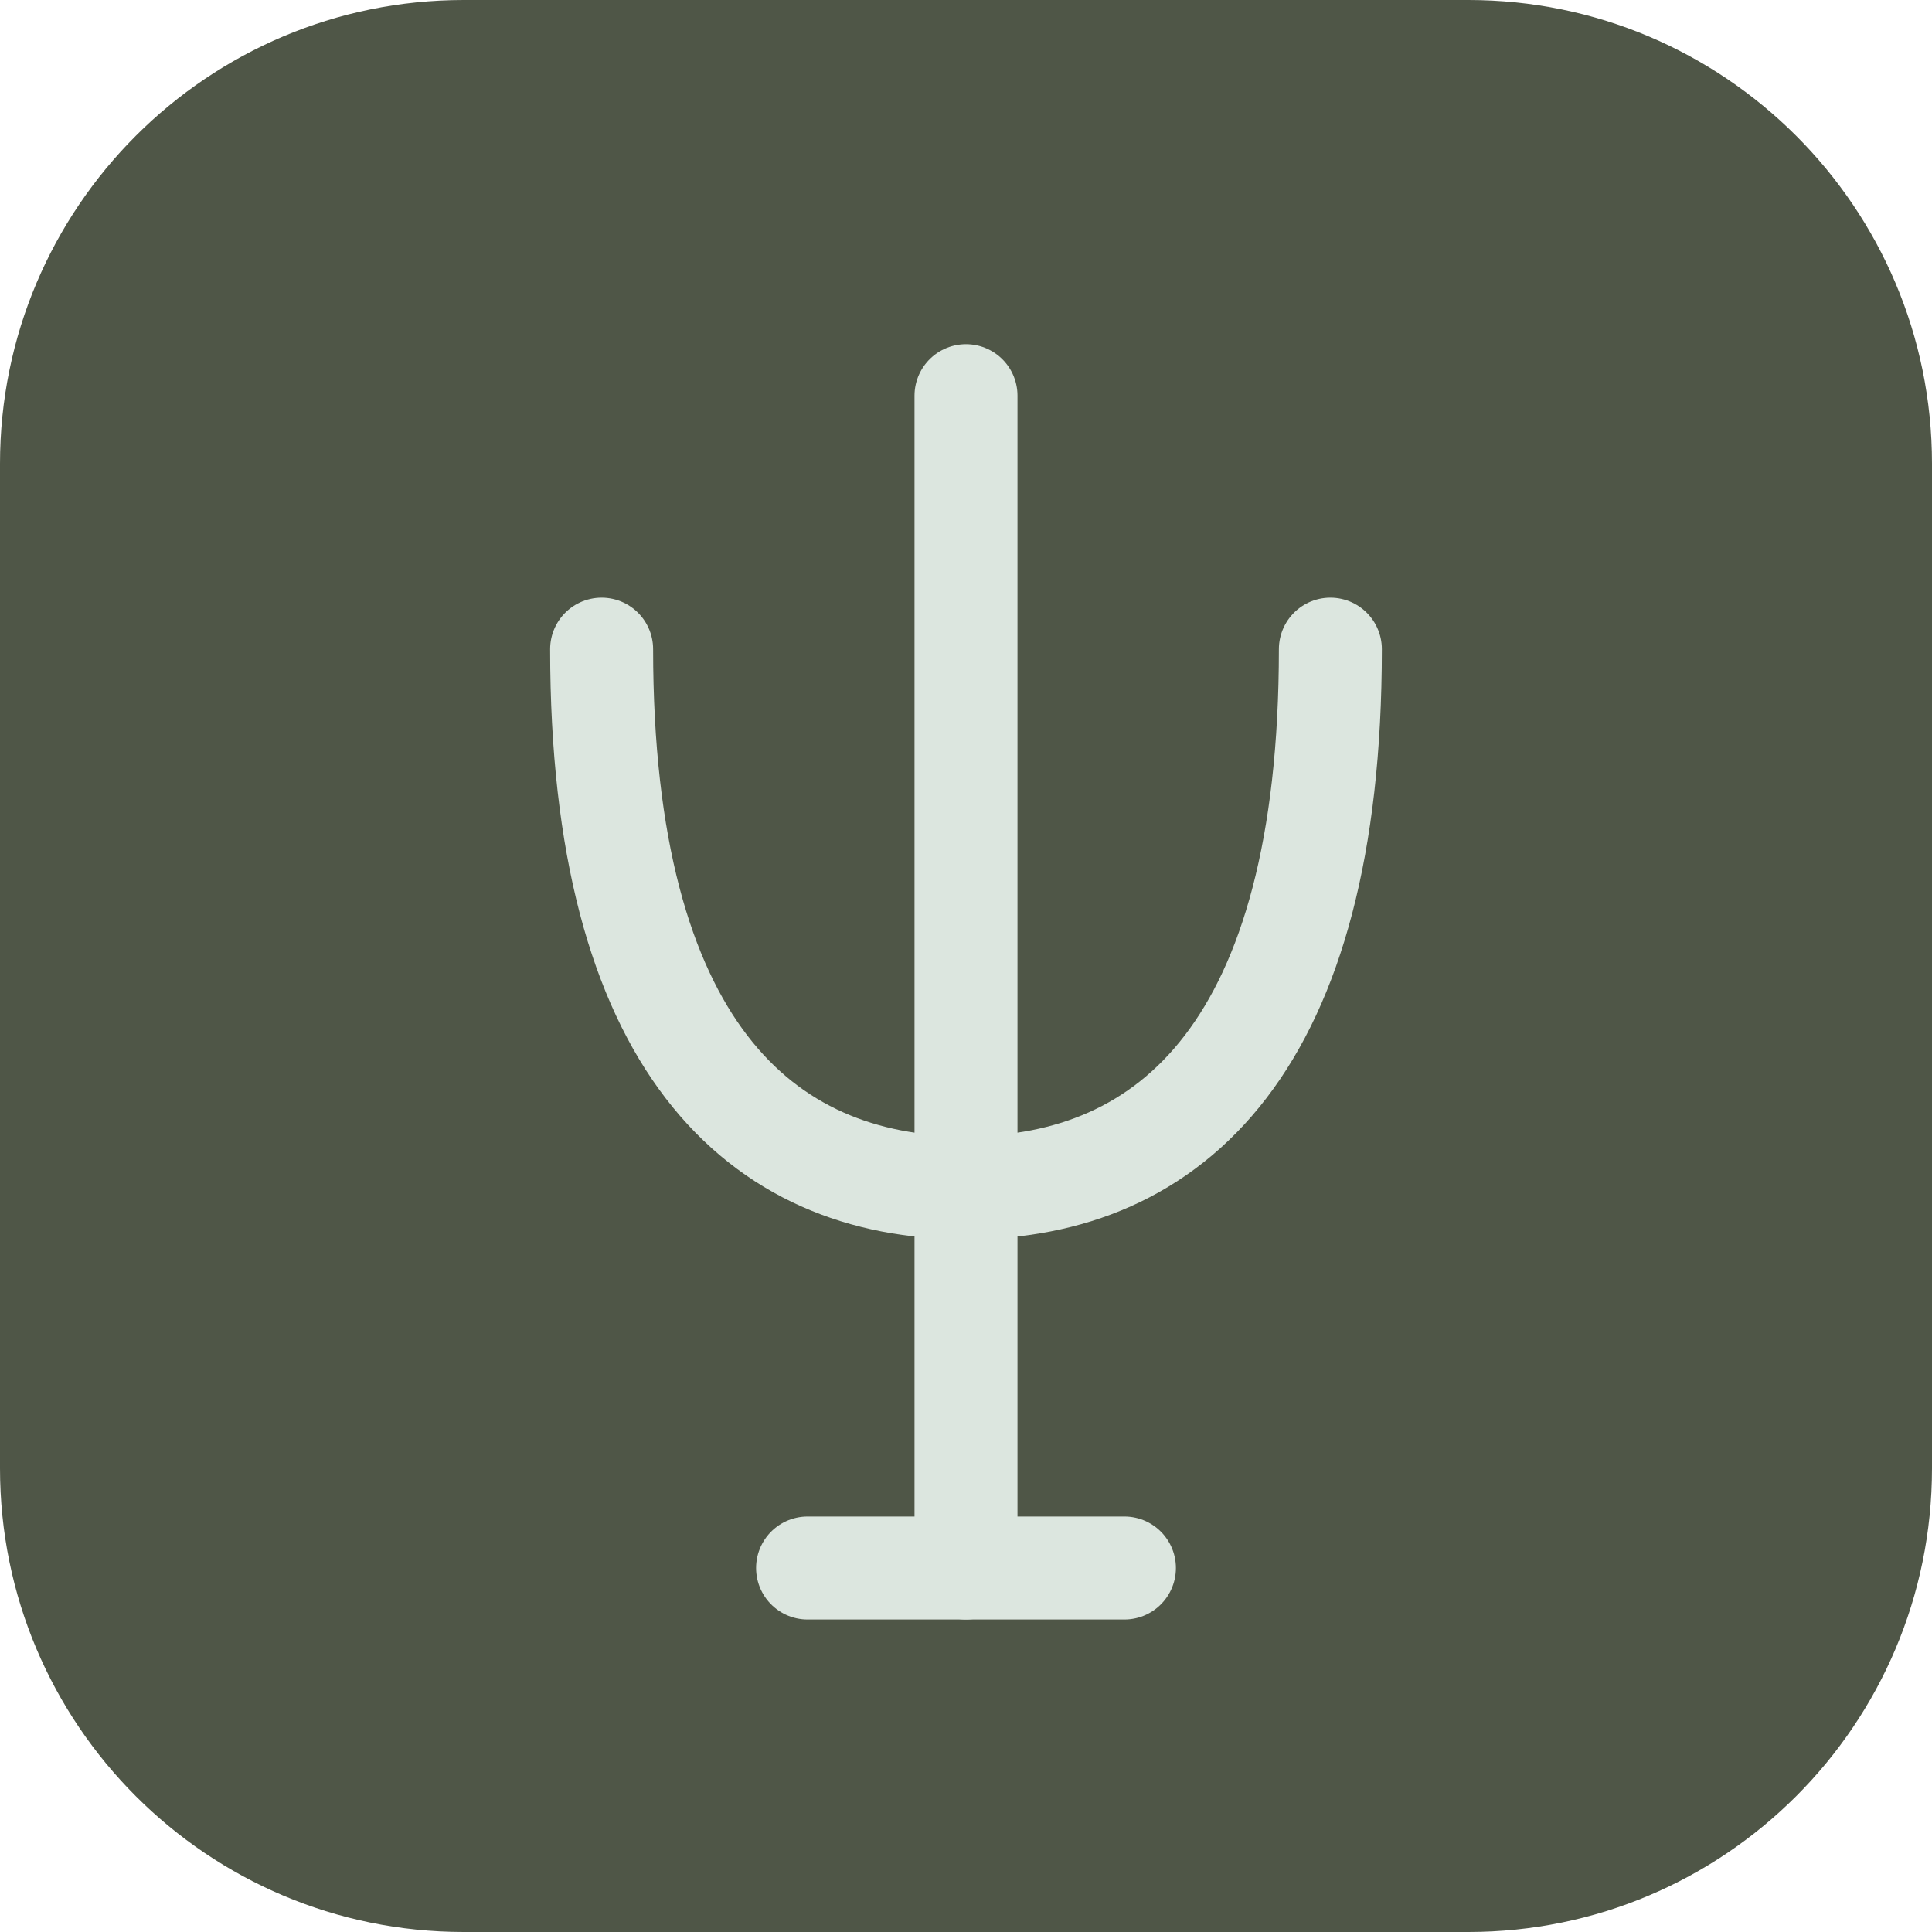
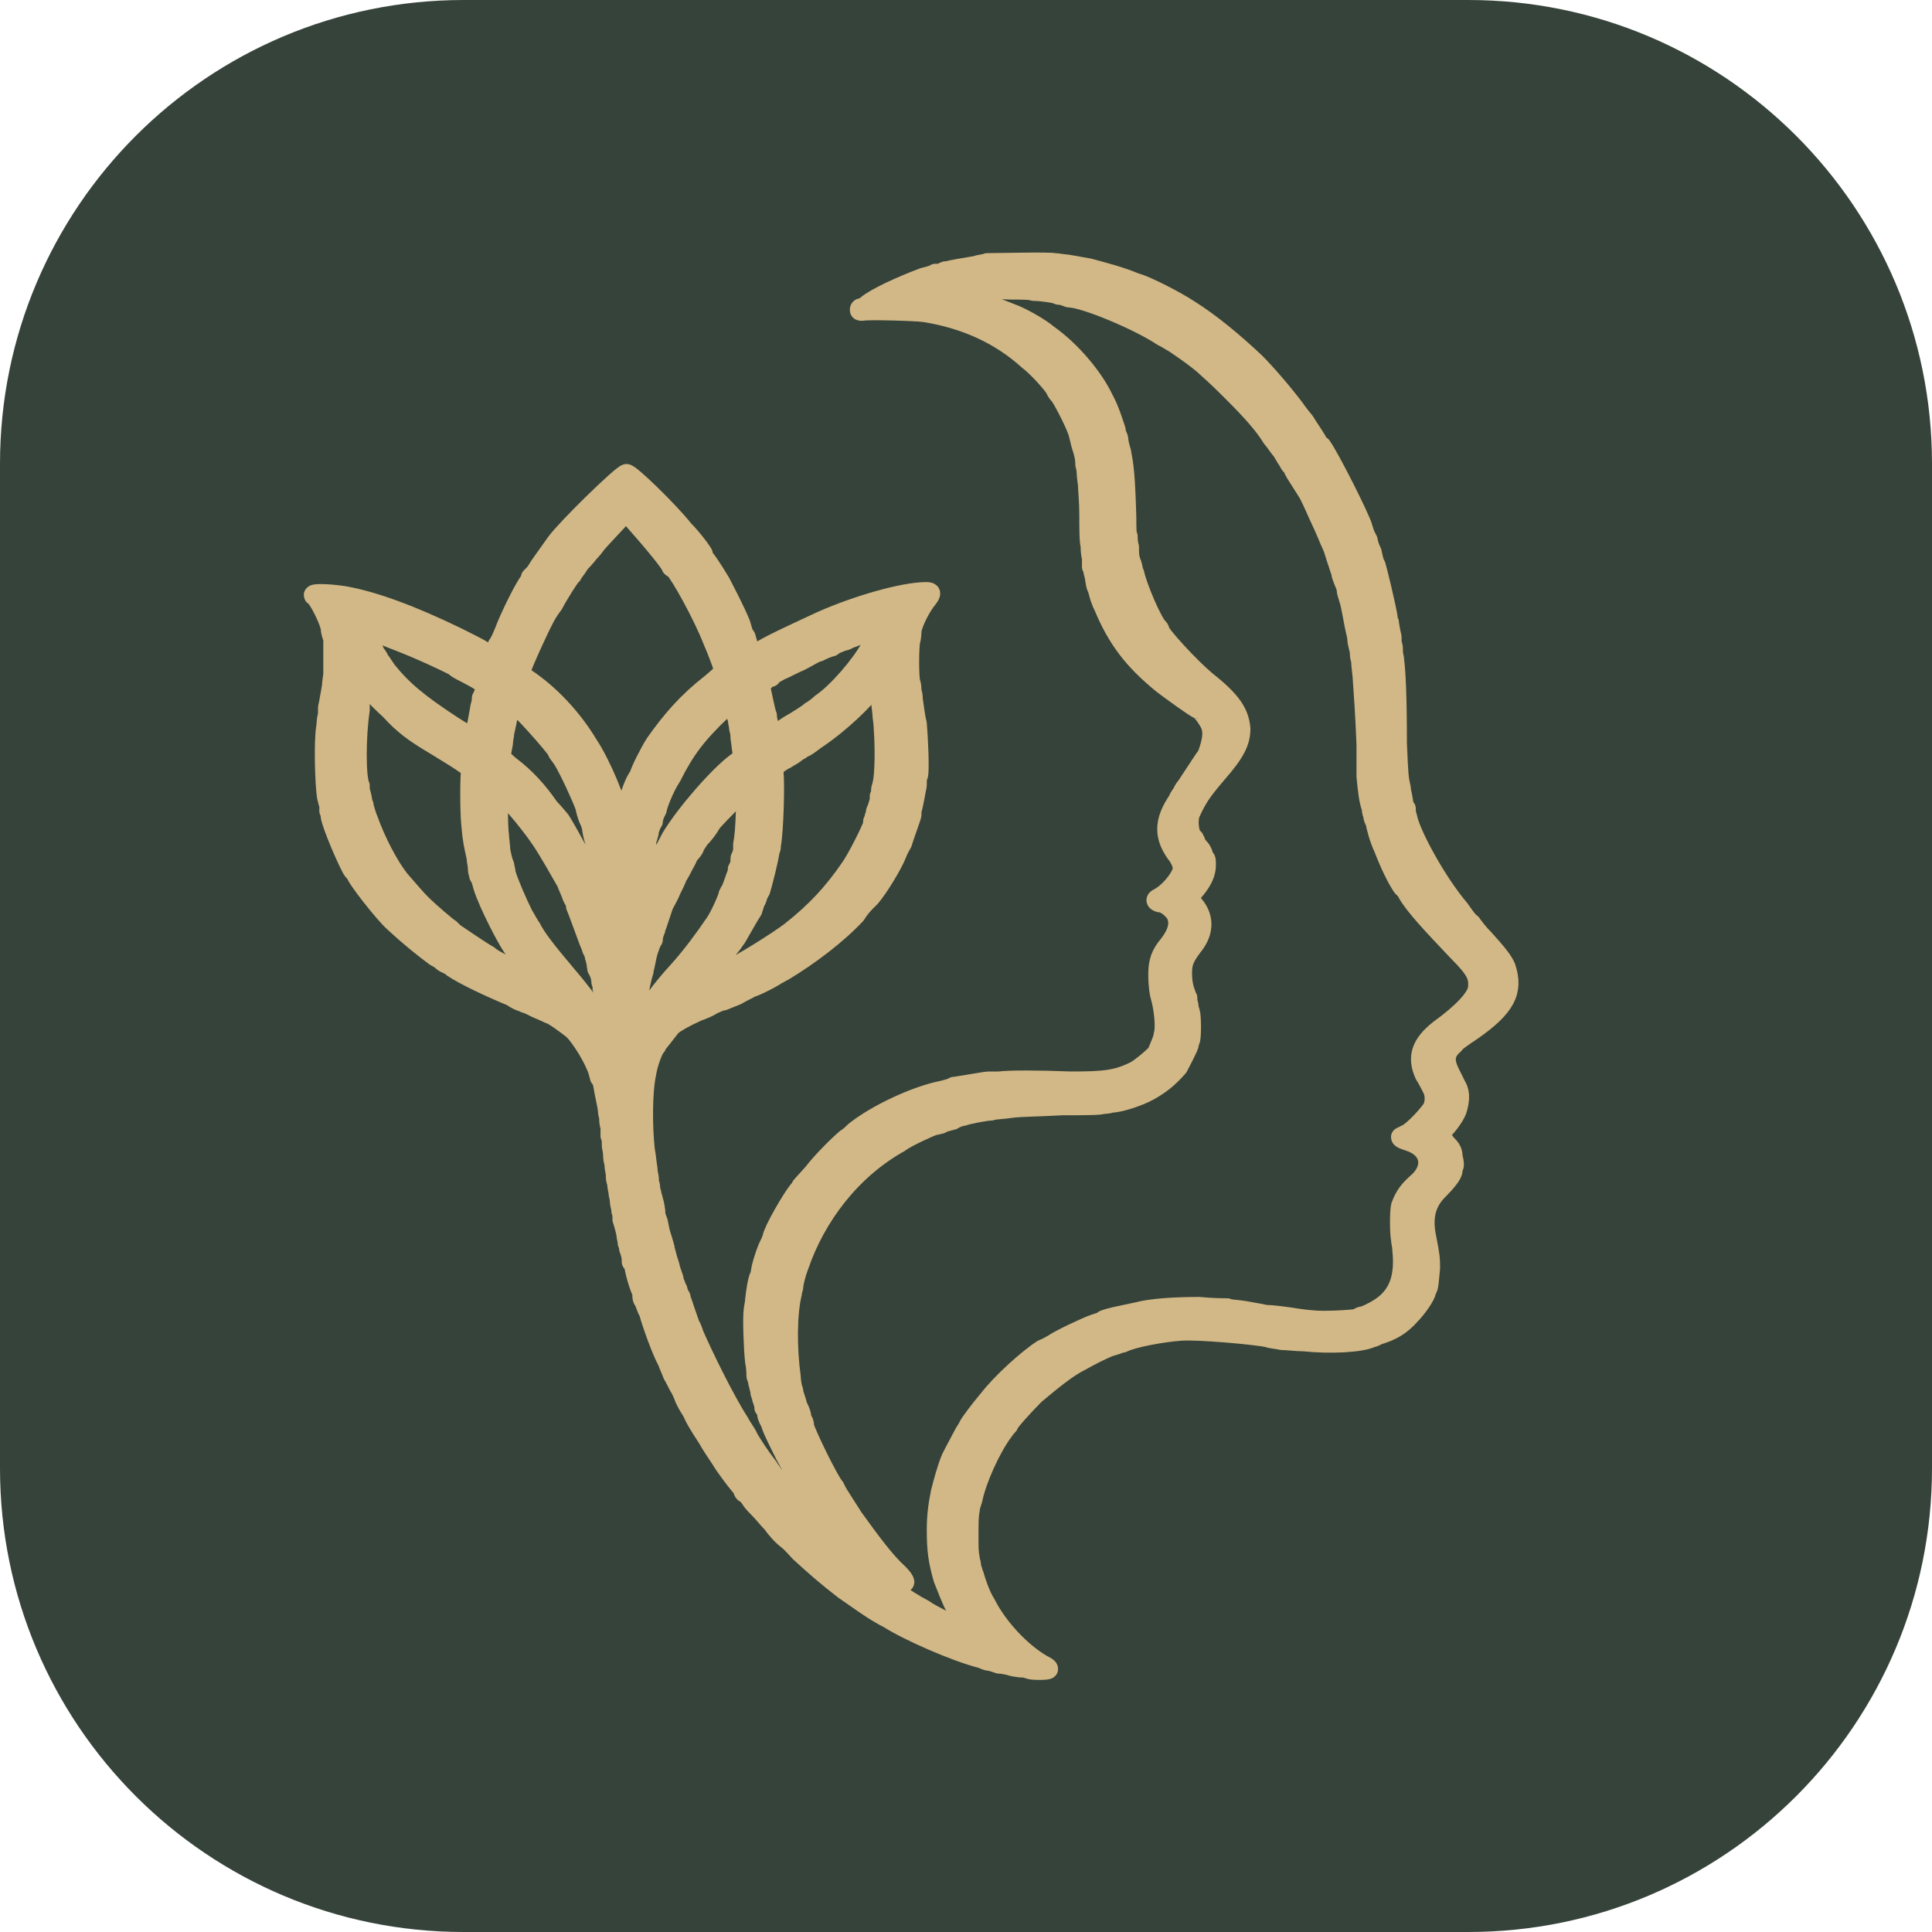
<svg xmlns="http://www.w3.org/2000/svg" viewBox="0 0 100 100" width="240" height="240">
-   <rect width="100" height="100" rx="24" fill="#4F5647" />
-   <g fill="none" stroke="#DCE6DF" stroke-width="6.5" stroke-linecap="round" transform="translate(9 9) scale(.82)">
-     <path d="M50 14V88" />
-     <path d="M27 30C27 55 37 64 50 64S73 55 73 30" />
-     <path d="M40 88H60" />
-   </g>
+   <rect width="100" height="100" rx="24" fill="#36433A" />
+   <path fill="#D2B886" stroke="#D2B886" stroke-width="1.5" stroke-linejoin="round" fill-rule="evenodd" transform="translate(15.67 13) scale(0.6865)" d="M54.8 106.9C54.8 106.9 54.7 106.9 54.5 106.8C53.9 106.8 53.5 106.7 53.2 106.6C53.1 106.6 52.8 106.5 52.5 106.5C52.2 106.4 51.9 106.3 51.8 106.3C51.7 106.3 51.4 106.2 51.2 106.1C49.2 105.6 45.6 104 44.2 103.1C43.6 102.8 43.5 102.7 43.3 102.6C43.1 102.5 41.5 101.4 40.8 100.9C39.5 99.9 38.6 99.1 37.5 98.1C37.3 97.9 36.9 97.4 36.5 97.1C36.1 96.8 35.6 96.2 35.4 95.9C35.1 95.6 34.7 95.1 34.5 94.9C34.3 94.7 33.9 94.3 33.8 94.1C33.6 93.8 33.4 93.6 33.3 93.6C33.3 93.6 33.2 93.5 33.2 93.4C33.2 93.4 33.2 93.3 33.1 93.2C33 93.1 32.5 92.5 31.8 91.5C31.5 91 31 90.3 30.7 89.8C30.6 89.6 30.4 89.3 30.4 89.3C30.4 89.3 29.8 88.4 29.5 87.8C29.4 87.5 29.1 87.1 29 86.9C28.9 86.7 28.8 86.5 28.8 86.5C28.8 86.5 28.7 86.2 28.5 85.8C28.3 85.5 28.1 85 27.9 84.7C27.8 84.4 27.6 84 27.5 83.7C27.1 83 26.3 80.8 26.1 80C25.9 79.7 25.8 79.2 25.7 79.1C25.6 79 25.6 78.8 25.6 78.8C25.6 78.8 25.6 78.7 25.6 78.5C25.4 78.2 25 76.8 25 76.5C24.9 76.4 24.9 76.2 24.8 76.2C24.8 76.1 24.8 76 24.8 76C24.8 76 24.8 75.7 24.6 75.2C24.6 75.2 24.6 75 24.5 74.8C24.5 74.6 24.4 74.3 24.4 74.2C24.4 74 24.2 73.3 24.1 73C24.1 73 24.1 72.9 24.1 72.7C24.1 72.6 24 72.4 24 72.2C24 72.1 23.9 71.8 23.9 71.6C23.9 71.4 23.8 71.1 23.8 71C23.8 70.8 23.7 70.6 23.7 70.2C23.6 70.1 23.6 69.8 23.6 69.6C23.6 69.5 23.5 69.1 23.5 68.9C23.5 68.7 23.4 68.5 23.4 68.3C23.4 68.2 23.4 67.9 23.3 67.5C23.3 67.2 23.3 66.8 23.2 66.7C23.2 66.5 23.2 66.2 23.2 66C23.1 65.8 23.1 65.5 23.1 65.4C23.1 65.2 23 65 23 64.8C23 64.5 22.8 63.8 22.6 62.6C22.5 62.5 22.5 62.3 22.4 62.3C22.4 62.2 22.3 62 22.3 61.9C22 60.9 21 59.3 20.4 58.7C19.9 58.3 18.8 57.5 18.6 57.5C18.6 57.5 18.2 57.3 17.7 57.1C17.3 56.9 16.9 56.7 16.8 56.7C16.8 56.7 16.6 56.6 16.3 56.5C16.1 56.4 15.9 56.3 15.8 56.2C14.1 55.5 12.2 54.6 11.3 54C11.1 53.8 10.8 53.7 10.8 53.7C10.8 53.7 10.6 53.6 10.5 53.5C10.3 53.3 10 53.2 9.9 53.1C9.1 52.5 8.2 51.8 6.9 50.6C6.2 50 4 47.2 4 46.9C4 46.9 3.9 46.8 3.8 46.7C3.5 46.3 2.2 43.3 2.1 42.6C2.1 42.5 2.1 42.3 2 42.2C2 42.1 2 41.9 2 41.7C1.9 41.6 1.9 41.4 1.9 41.4C1.7 41.1 1.6 37.8 1.7 36.5C1.7 36.2 1.8 35.8 1.8 35.5C1.8 35.3 1.9 35 1.9 34.9C1.9 34.8 1.9 34.5 1.9 34.4C2 34 2 33.9 2.2 32.8C2.2 32.5 2.3 32 2.3 31.9C2.3 31.5 2.3 29.4 2.3 29.2C2.2 29 2.1 28.6 2.1 28.4C2 27.8 1.2 26.2 0.9 26C0.5 25.8 1.8 25.8 3.1 26C5.4 26.4 8.3 27.5 11.6 29.1C13.2 29.9 13.4 30 14 30.4C14.3 30.6 14.5 30.6 14.6 30.3C14.6 30.1 14.6 30 14.7 29.7C14.8 29.6 15 29.2 15.2 28.7C15.6 27.6 16.8 25.2 17.1 24.9C17.2 24.8 17.2 24.7 17.2 24.6C17.2 24.6 17.3 24.5 17.4 24.4C17.4 24.4 17.6 24.2 17.7 24C17.8 23.8 18.4 23 19.1 22C19.9 20.9 24 16.9 24.4 16.8C24.6 16.7 27.6 19.6 28.7 21C29.4 21.7 30.2 22.8 30.2 22.9C30.2 23 30.2 23 30.2 23.1C30.3 23.1 30.9 24 31.5 25C31.8 25.6 32.6 27.1 33 28.1C33.1 28.4 33.2 28.8 33.2 28.8C33.2 28.9 33.3 28.9 33.4 29.1C33.4 29.1 33.5 29.5 33.6 29.8C33.7 30.1 33.8 30.4 33.9 30.4C33.9 30.5 34.2 30.3 34.6 30.1C35.4 29.6 37.6 28.6 39.1 27.9C41.8 26.7 45.3 25.7 47 25.7C47.4 25.7 47.4 25.8 47.1 26.2C46.6 26.8 46 28 45.9 28.6C45.9 28.7 45.9 29.1 45.8 29.4C45.7 30 45.7 31.9 45.8 32.5C45.9 32.7 45.9 33 45.9 33.2C46 33.4 46 33.7 46 33.8C46.1 34.5 46.2 35.3 46.3 35.6C46.4 36.7 46.5 39.1 46.4 39.5C46.3 39.6 46.3 40 46.3 40.3C46.2 40.7 46.1 41.5 45.9 42.2C45.9 42.3 45.9 42.5 45.9 42.5C45.8 42.9 45.3 44.2 45.2 44.6C45.1 44.8 44.9 45.1 44.8 45.4C44.5 46.2 43.4 48 42.8 48.7C42.6 48.9 42.5 49 42.4 49.1C42.4 49.1 42 49.5 41.7 50C40.3 51.5 38.2 53.1 36.2 54.3C36.1 54.3 35.9 54.5 35.8 54.5C35.4 54.8 34 55.5 33.8 55.5C33.7 55.6 33.2 55.8 32.7 56.1C32.2 56.3 31.7 56.5 31.7 56.5C31.6 56.5 31.3 56.6 30.9 56.8C30.6 57 30.1 57.2 29.8 57.3C28.7 57.8 28.2 58.1 27.8 58.4C27.5 58.8 26.7 59.8 26.7 59.8C26.7 59.8 26.7 59.9 26.6 60C26.4 60.2 26 61.3 25.9 62C25.6 63.4 25.6 66 25.8 67.8C25.9 68.3 25.9 68.6 26 69.2C26 69.5 26.1 69.8 26.1 69.9C26.1 69.9 26.1 70.1 26.1 70.2C26.2 70.4 26.2 70.6 26.2 70.7C26.2 70.8 26.3 71 26.3 71.1C26.3 71.2 26.4 71.4 26.4 71.5C26.5 71.8 26.6 72.3 26.6 72.7C26.6 72.8 26.7 72.9 26.7 73C26.7 73 26.8 73.2 26.8 73.3C26.9 73.8 26.9 73.9 27.1 74.5C27.2 74.8 27.3 75.2 27.3 75.2C27.3 75.3 27.4 75.6 27.5 76C27.6 76.3 27.7 76.6 27.7 76.7C27.7 76.7 27.8 77 27.9 77.3C28 77.5 28 77.8 28 77.8C28.1 77.8 28.1 78 28.2 78.2C28.3 78.3 28.3 78.5 28.3 78.6C28.3 78.6 28.4 78.7 28.4 78.7C28.4 78.8 28.5 78.8 28.5 78.9C28.5 79 29.1 80.7 29.2 81C29.3 81.1 29.4 81.4 29.5 81.7C30.1 83.1 31.8 86.6 32.9 88.3C33.1 88.7 33.5 89.2 33.6 89.5C33.9 90 34.4 90.8 35.1 91.7C35.2 91.9 35.4 92.1 35.5 92.3C35.6 92.4 35.7 92.5 35.7 92.5C35.7 92.6 35.9 92.8 36.1 93C36.5 93.5 37 94.2 37 94.2C37.1 94.2 37.2 94.4 37.4 94.6C37.9 95.3 39.7 97.1 40.7 98C41.2 98.5 41.8 98.9 41.8 99C42.1 99.3 45.5 101.7 46.1 102C46.2 102.1 46.7 102.3 47.1 102.6C48.5 103.4 50.3 104.2 50.4 104.1C50.5 104.1 50.4 104 50.3 103.8C50.1 103.7 50 103.6 50 103.5C50 103.5 49.9 103.3 49.7 103C49.5 102.8 49.4 102.6 49.4 102.5C49.4 102.4 49.3 102.3 49.2 102.2C49 101.9 48.5 100.6 48.3 100.1C47.9 98.7 47.8 97.9 47.8 96.4C47.8 95.4 47.9 94.6 48.1 93.6C48.3 92.8 48.6 91.7 48.9 91C49.3 90.2 49.7 89.5 49.9 89.1C50.1 88.8 50.2 88.6 50.2 88.6C50.2 88.5 51.1 87.3 51.7 86.6C52.7 85.3 54.7 83.5 55.8 82.8C56.1 82.7 56.4 82.5 56.6 82.4C57 82.1 59.1 81.1 59.7 80.9C60 80.8 60.4 80.7 60.4 80.6C60.9 80.4 61.5 80.3 62.9 80C64 79.7 65.8 79.6 67.6 79.6C68.6 79.7 69.5 79.7 69.7 79.7C69.8 79.8 70.4 79.8 71 79.9C71.5 80 72.2 80.1 72.6 80.2C73 80.2 73.8 80.3 74.5 80.4C75.1 80.5 75.9 80.6 76.1 80.6C76.8 80.7 78.9 80.6 79.5 80.5C79.6 80.4 79.8 80.3 80 80.3C80.5 80.1 81.1 79.8 81.6 79.4C82.7 78.5 83.1 77.2 82.9 75.3C82.9 75 82.8 74.7 82.8 74.5C82.7 74 82.7 72.4 82.8 72C83.1 71.2 83.4 70.8 84.2 70.1C85.3 69 85 67.6 83.4 67.1C83.1 67 82.8 66.9 82.8 66.8C82.8 66.8 83 66.7 83.2 66.6C83.7 66.4 84.9 65.1 85.2 64.6C85.4 64.1 85.4 63.5 85.1 63C85 62.8 84.8 62.4 84.6 62.1C84 60.8 84.3 59.8 85.7 58.7C87.5 57.4 88.5 56.3 88.6 55.6C88.7 54.7 88.5 54.2 87.1 52.8C85.1 50.7 83.8 49.3 83.3 48.4C83.3 48.3 83.1 48.1 82.9 47.9C82.5 47.3 82 46.3 81.5 45C81.2 44.4 80.9 43.3 80.9 43.1C80.9 43 80.8 42.9 80.8 42.9C80.8 42.9 80.7 42.7 80.7 42.5C80.6 42.3 80.6 42.1 80.6 42C80.4 41.5 80.3 40.7 80.2 39.6C80.2 39.4 80.2 38.3 80.2 37.2C80.1 34.7 80 33.5 79.9 32C79.8 31.2 79.8 31.1 79.8 30.8C79.7 30.7 79.7 30.4 79.7 30.2C79.6 29.8 79.5 29.4 79.5 29.2C79.5 29 79.4 28.7 79.3 28.2C79.2 27.7 79 26.5 78.9 26.3C78.8 25.9 78.7 25.7 78.7 25.5C78.7 25.4 78.6 25.1 78.5 24.9C78.4 24.6 78.3 24.4 78.3 24.3C78.3 24.2 78 23.4 77.7 22.4C77.2 21.3 77.3 21.4 76.5 19.7C76.2 19 75.9 18.4 75.9 18.4C75.9 18.4 75.8 18.2 75.6 17.9C74.9 16.8 74.7 16.5 74.7 16.4C74.7 16.4 74.7 16.3 74.6 16.2C74.5 16.2 74.4 16 74.3 15.8C74.2 15.7 74 15.3 73.8 15C73.6 14.8 73.3 14.3 73.1 14.1C72.5 13.1 71.5 12 70.2 10.7C69.2 9.7 69.1 9.6 68.1 8.7C67.6 8.2 65.6 6.8 65.5 6.8C65.5 6.8 65.2 6.6 64.8 6.4C63 5.2 58.9 3.5 57.8 3.5C57.7 3.5 57.6 3.4 57.5 3.4C57.5 3.4 57.3 3.3 57.1 3.3C56.9 3.3 56.8 3.2 56.8 3.2C56.8 3.2 55.8 3 55.1 3C54.9 2.9 54.1 2.9 53.4 2.9C51.4 2.8 48 3.1 48.2 3.4C48.2 3.5 48.4 3.5 48.7 3.5C49.6 3.4 51.7 4 53.4 4.7C54 4.9 55.5 5.7 56.2 6.3C57.9 7.5 59.6 9.5 60.4 11.2C60.8 11.9 61.2 13.2 61.3 13.5C61.3 13.7 61.3 13.8 61.4 13.9C61.4 13.9 61.5 14.1 61.5 14.2C61.5 14.4 61.6 14.8 61.7 15.1C61.9 16.2 62 16.7 62.1 20.1C62.1 20.8 62.1 21.4 62.2 21.5C62.2 21.6 62.2 22 62.3 22.3C62.3 22.9 62.3 23.1 62.5 23.6C62.6 23.9 62.6 24.2 62.7 24.3C62.9 25.3 64.1 28.1 64.5 28.4C64.6 28.5 64.6 28.6 64.6 28.6C64.6 28.9 66.9 31.4 68.1 32.4C70 33.9 70.6 34.8 70.7 36C70.7 37 70.3 37.8 68.9 39.4C67.7 40.8 67.4 41.3 66.9 42.4C66.7 42.9 66.8 44.1 67.2 44.3C67.2 44.4 67.3 44.5 67.3 44.5C67.3 44.6 67.4 44.8 67.6 45C67.8 45.2 67.9 45.5 67.9 45.6C67.9 45.7 68 45.8 68 45.8C68.1 45.8 68.1 46 68.1 46.3C68.1 46.9 67.8 47.5 67.3 48.1C66.7 48.8 66.7 48.8 67 49.1C68 50.1 68 51.3 67.1 52.4C66.5 53.2 66.3 53.6 66.3 54.4C66.3 55.1 66.4 55.5 66.5 55.8C66.6 56 66.6 56.2 66.7 56.3C66.7 56.4 66.7 56.6 66.7 56.6C66.7 56.6 66.8 56.8 66.8 57C66.8 57.1 66.9 57.4 66.9 57.4C67 57.7 67 59.3 66.9 59.5C66.8 59.7 66.8 59.8 66.8 59.8C66.9 59.8 66.1 61.3 66 61.5C65.3 62.3 64.7 62.8 63.8 63.3C63.1 63.7 61.6 64.2 61 64.2C60.7 64.3 60.4 64.3 60.3 64.3C60.2 64.4 58.9 64.4 57.3 64.4C55.6 64.5 54.1 64.5 53.4 64.6C52.8 64.7 52.1 64.7 51.9 64.8C51.5 64.8 50 65.1 49.8 65.2C49.7 65.2 49.3 65.3 49 65.5C48.6 65.6 48.2 65.7 48.1 65.8C48 65.8 47.8 65.9 47.6 65.9C47.3 66 45.5 66.8 45 67.2C41.4 69.2 38.7 72.7 37.4 76.5C37.2 77 37 77.8 37 78C37 78.2 36.9 78.3 36.9 78.5C36.5 80.1 36.5 82.7 36.8 84.9C36.8 85.2 36.9 85.6 36.9 85.7C37 85.9 37 86 37 86C37 86.2 37.2 86.6 37.3 87.1C37.5 87.4 37.6 87.8 37.6 87.9C37.6 88 37.7 88.2 37.7 88.2C37.8 88.3 37.8 88.5 37.8 88.6C37.9 89.1 39.7 92.8 40.1 93.2C40.1 93.3 40.2 93.4 40.2 93.4C40.2 93.5 41 94.7 41.5 95.5C42.8 97.3 43.9 98.8 44.9 99.7C45.5 100.3 45.5 100.6 45 100.2C44.9 100 44.4 99.7 44.1 99.5C41.1 97.5 37.6 93.4 36.1 90.2C35.5 89 35.3 88.5 35.3 88.4C35.3 88.4 35.2 88.2 35.1 88C35 87.8 35 87.6 35 87.5C35 87.4 34.9 87.3 34.9 87.3C34.9 87.3 34.8 87.2 34.8 87.2C34.8 87.1 34.8 87 34.7 86.7C34.6 86.5 34.6 86.3 34.6 86.3C34.6 86.3 34.5 86.2 34.5 86C34.5 85.9 34.4 85.6 34.4 85.5C34.3 85.3 34.3 85 34.3 85C34.2 84.9 34.2 84.8 34.2 84.8C34.2 84.7 34.2 84.7 34.2 84.7C34.2 84.6 34.2 84.2 34.1 83.7C34 82.9 33.9 80.4 34 79.8C34 79.7 34.1 79.3 34.1 79.1C34.2 78.2 34.3 77.7 34.4 77.4C34.5 77.3 34.5 77.1 34.6 76.6C34.7 76.2 35 75.2 35.3 74.7C35.3 74.6 35.4 74.5 35.4 74.4C35.5 73.8 36.9 71.4 37.4 70.8C37.5 70.7 37.6 70.6 37.6 70.5C37.6 70.5 37.6 70.5 38.5 69.5C39.1 68.7 40.4 67.4 41 66.9C41.2 66.8 41.5 66.5 41.6 66.4C43.2 65.1 46.2 63.7 48.2 63.3C48.6 63.2 49 63.1 49.1 63C49.3 63 51.5 62.6 51.7 62.6C51.8 62.6 52.1 62.6 52.5 62.6C53.3 62.5 55.4 62.5 57.9 62.6C60.5 62.6 61.4 62.5 62.8 61.8C63.3 61.5 64 60.9 64.4 60.5C64.5 60.2 64.9 59.4 64.9 59.1C65.1 58.5 64.9 57 64.7 56.3C64.6 56 64.5 55.4 64.5 54.5C64.5 53.6 64.7 53 65.3 52.3C66 51.4 66.2 50.6 65.8 49.9C65.5 49.5 65 49.1 64.6 49.1C64.3 49 64.3 48.9 64.5 48.8C65.3 48.4 66.1 47.4 66.3 46.8C66.4 46.4 66.3 46.1 66 45.6C64.9 44.2 64.9 43 66 41.4C66.1 41.1 66.3 40.9 66.3 40.9C66.3 40.9 66.4 40.6 66.6 40.4C67.4 39.2 68.1 38.1 68.2 38C68.6 36.9 68.7 36.2 68.4 35.6C68.2 35.2 67.7 34.5 67.5 34.5C67.4 34.5 65.3 33 64.8 32.6C62.6 30.8 61.4 29.2 60.4 26.8C60.3 26.6 60.2 26.4 60.2 26.3C60.1 26.2 60 25.6 59.9 25.4C59.8 25.2 59.8 25.1 59.7 24.5C59.6 24.2 59.6 23.9 59.5 23.8C59.5 23.7 59.5 23.4 59.5 23.1C59.4 22.8 59.4 22.4 59.4 22.2C59.3 21.9 59.3 20.9 59.3 19.9C59.3 18.9 59.2 17.9 59.2 17.7C59.2 17.5 59.1 17 59.1 16.7C59.1 16.4 59 16.1 59 16.1C59 15.6 58.9 15.2 58.7 14.6C58.6 14.2 58.5 13.8 58.5 13.8C58.4 13.3 57.5 11.5 57.1 10.9C56.9 10.7 56.8 10.5 56.8 10.5C56.8 10.3 55.5 8.8 54.7 8.2C52.6 6.3 50 5.1 46.9 4.6C46.2 4.5 42.5 4.4 42.2 4.5C42 4.5 42 4.5 42 4.4C42 4.4 42 4.3 42.1 4.3C42.2 4.3 42.4 4.2 42.5 4.1C43.2 3.5 45.2 2.6 46.8 2C47.2 1.9 47.6 1.8 47.7 1.7C47.7 1.7 47.9 1.7 48 1.7C48.1 1.7 48.2 1.6 48.3 1.6C48.4 1.5 48.5 1.5 48.7 1.5C48.9 1.4 49.7 1.3 50.8 1.1C51 1 51.4 1 51.6 0.9C52.4 0.9 56.3 0.8 56.7 0.9C56.9 0.9 57.4 1 57.6 1C58.2 1.1 58.2 1.1 59.3 1.3C60.4 1.6 61.6 1.9 62.8 2.4C63.6 2.6 65.9 3.8 66.8 4.4C68.4 5.4 70.1 6.8 71.8 8.4C72.6 9.2 73.9 10.7 74.8 11.9C75 12.2 75.4 12.7 75.5 12.8C75.8 13.3 76.5 14.3 76.5 14.4C76.5 14.4 76.6 14.6 76.8 14.7C77.5 15.7 79.7 20.1 79.9 20.8C79.9 20.9 80 21 80 21.2C80.1 21.3 80.1 21.5 80.2 21.6C80.2 21.6 80.2 21.8 80.3 21.8C80.3 21.9 80.4 22.3 80.6 22.7C80.7 23.2 80.8 23.6 80.9 23.7C81 24 81.7 26.9 81.8 27.6C81.8 27.8 81.9 28 81.9 28C81.9 28.1 82 28.7 82.1 29.1C82.1 29.2 82.1 29.5 82.1 29.6C82.2 29.7 82.2 29.9 82.2 30.2C82.2 30.4 82.3 30.7 82.3 30.9C82.4 31.8 82.5 33.3 82.5 37.1C82.6 39.3 82.6 39.7 82.8 40.5C82.8 40.8 82.9 41 82.9 41.1C83 41.6 83 41.9 83.1 42C83.2 42 83.2 42.1 83.1 42.1C83.1 42.1 83.1 42.3 83.2 42.4C83.2 42.5 83.3 42.7 83.3 42.8C83.6 44.1 85.5 47.6 87.2 49.6C87.5 50 87.8 50.5 88.1 50.7C88.3 51 88.7 51.5 89.1 51.9C90 52.9 90.5 53.5 90.7 54C91.3 55.8 90.7 57 88.1 58.8C87.5 59.2 86.9 59.6 86.8 59.8C86.1 60.4 86 61 86.5 62C86.7 62.4 86.9 62.8 87 63C87.3 63.5 87.2 64.2 87 64.8C86.8 65.3 86.2 66.1 85.8 66.4C85.7 66.6 85.6 66.8 85.8 66.8C85.8 66.8 86 67 86.2 67.3C86.6 67.7 86.7 67.9 86.7 68.3C86.8 68.6 86.8 68.9 86.8 68.9C86.8 69 86.7 69.1 86.7 69.3C86.7 69.6 86.2 70.2 85.6 70.8C84.7 71.7 84.4 72.8 84.7 74.3C85 75.8 85 76 85 76.7C84.9 77.6 84.9 78 84.8 78.2C84.7 78.2 84.7 78.3 84.7 78.4C84.7 78.7 84 79.7 83.5 80.2C82.8 81 82.1 81.4 81.1 81.7C80.9 81.8 80.7 81.9 80.6 81.9C79.8 82.3 77.4 82.4 75.5 82.2C75 82.2 74.2 82.1 73.8 82.1C73.4 82 73 82 72.8 81.9C71.9 81.7 67.5 81.3 66.2 81.4C64.8 81.5 62.6 81.9 61.8 82.3C61.7 82.3 61.2 82.5 60.8 82.6C60.1 82.9 59.5 83.2 58.6 83.7C57.6 84.2 56.4 85.2 55.2 86.2C54.5 86.9 53.2 88.3 53.2 88.5C53.2 88.5 53 88.7 52.8 89C51.9 90.2 50.8 92.6 50.5 94.1C50.4 94.4 50.3 94.7 50.3 94.9C50.2 95.3 50.2 95.8 50.2 96.9C50.2 97.8 50.2 98.1 50.3 98.6C50.3 98.7 50.4 99 50.4 99.1C50.4 99.3 50.5 99.5 50.5 99.5C50.5 99.5 50.5 99.7 50.6 99.8C50.7 100.2 51.1 101.4 51.5 102C52.4 103.8 54.2 105.7 55.8 106.6C56 106.7 56.2 106.8 56.2 106.9C56.2 107 54.9 107 54.8 106.9ZM23.2 58.6C23.2 58.4 23.1 58.1 23.1 58C23.1 57.9 23 57.7 23 57.5C22.9 57 22.8 56.4 22.7 55.9C22.7 55.8 22.6 55.6 22.6 55.6C22.6 55.6 22.6 55.5 22.6 55.3C22.5 55.2 22.5 55 22.5 55C22.5 54.8 22.4 54.4 22.2 54.1C22.2 53.9 22.1 53.8 22.2 53.7C22.2 53.7 22.2 53.6 22.1 53.5C22.1 53.4 22 53.2 22 53.1C22 53 21.9 52.8 21.8 52.6C21.8 52.5 21.6 52.1 21.5 51.8C21.2 51 20.7 49.6 20.6 49.4C20.6 49.4 20.6 49.3 20.6 49.2C20.6 49.1 20.4 48.9 20.3 48.6C20.2 48.3 20 47.9 19.9 47.6C19.5 46.9 18.6 45.3 18 44.4C17 42.9 15 40.6 14.8 40.7C14.7 40.8 14.7 43.5 14.8 44C14.8 44.3 14.9 44.9 14.9 45.2C15 45.7 15.1 46.1 15.2 46.3C15.2 46.4 15.3 46.7 15.3 46.9C15.5 47.6 16.2 49.2 16.6 50C16.9 50.5 17.1 50.9 17.2 51C17.6 51.8 18.3 52.7 19.9 54.6C21.1 56 21.9 57.1 22.6 58.3C22.9 58.8 23.1 59.1 23.1 59.1C23.2 59.1 23.2 58.9 23.2 58.6ZM25.4 58.3C25.9 57.2 27.1 55.6 28.3 54.3C29.3 53.2 30.4 51.7 31 50.8C31.4 50.3 32.1 48.7 32.1 48.5C32.1 48.5 32.2 48.4 32.2 48.3C32.3 48.3 32.7 47 32.8 46.8C32.8 46.7 32.8 46.6 32.8 46.6C32.9 46.5 32.9 46.3 33 46.2C33 46 33 45.8 33 45.8C33 45.8 33 45.7 33.1 45.6C33.1 45.5 33.2 45.3 33.2 45.1C33.2 45 33.2 44.8 33.2 44.7C33.4 43.9 33.5 40.7 33.3 40.6C33.2 40.6 31.4 42.4 30.8 43.1C30.6 43.5 30.2 44 29.9 44.3C29.7 44.6 29.5 44.9 29.5 45C29.5 45 29.4 45.2 29.2 45.4C29.1 45.5 29 45.7 29 45.7C29 45.8 28.8 46.1 28.6 46.5C28.4 46.9 28.2 47.2 28.2 47.2C28.2 47.3 28 47.7 27.8 48.1C27.6 48.6 27.3 49.1 27.2 49.3C27.1 49.6 26.8 50.5 26.7 50.8C26.7 50.8 26.6 51 26.6 51.1C26.6 51.2 26.4 51.5 26.4 51.9C26.2 52.2 26.1 52.6 26.1 52.6C26 52.8 25.9 53.3 25.8 53.8C25.8 53.9 25.7 54.1 25.7 54.3C25.5 54.9 25.4 55.6 25.3 56C25.1 57 25 57.7 25 58C25 58.2 25 58.4 25 58.4C24.9 58.5 25 58.8 25.1 58.8C25.1 58.8 25.2 58.6 25.4 58.3ZM30.4 55.2C30.4 55.1 30.8 54.9 31.2 54.7C31.7 54.5 32.2 54.2 32.2 54.1C32.3 54.1 32.4 54 32.4 54C32.7 54 35.9 52 36.8 51.3C38.7 49.8 40 48.4 41.3 46.5C41.8 45.8 42.9 43.6 43 43.2C43 43.1 43 43.1 43 43C43.1 43 43.1 42.9 43.1 42.8C43.1 42.7 43.1 42.6 43.2 42.5C43.2 42.5 43.2 42.4 43.2 42.4C43.2 42.3 43.2 42.2 43.3 42.1C43.3 42 43.4 41.8 43.5 41.4C43.5 41.4 43.5 41.2 43.5 41.1C43.6 41 43.6 40.8 43.6 40.6C43.6 40.5 43.7 40.3 43.7 40.2C43.9 39.5 43.9 37.3 43.8 36C43.8 35.6 43.7 35.1 43.7 34.9C43.7 34.7 43.6 34.2 43.6 33.8C43.5 33.5 43.5 33 43.5 32.9C43.5 32.5 43.3 32.4 43.1 32.7C42.5 33.7 40.5 35.6 38.7 36.8C38.3 37.1 37.9 37.4 37.8 37.4C37.6 37.5 37.5 37.6 37.5 37.6C37.4 37.6 37.2 37.8 36.9 38C36.7 38.1 36.4 38.3 36.4 38.3C36.3 38.3 35.6 38.8 35.5 38.9C35.5 38.9 35.5 39.1 35.5 39.3C35.6 40.2 35.5 43.8 35.3 44.8C35.3 44.9 35.3 45.1 35.2 45.2C35.2 45.6 34.6 47.9 34.5 48.2C34.4 48.3 34.4 48.5 34.3 48.5C34.3 48.5 34.3 48.7 34.2 48.9C34.1 49 34 49.4 33.9 49.7C33.5 50.3 32.7 51.8 32.6 51.9C32.5 51.9 32.5 52 32.5 52C32.5 52.1 32.2 52.4 31.9 52.8C31.5 53.5 31.1 53.9 30.2 55C30 55.2 30 55.3 30.1 55.3C30.2 55.3 30.3 55.2 30.4 55.2ZM17.8 55C17.7 54.9 17.4 54.5 17.1 54.2C16.9 53.9 16.5 53.4 16.4 53.2C16.2 52.9 16 52.7 16 52.7C15.6 52.3 14 49.2 13.6 47.9C13.5 47.5 13.4 47.2 13.3 47.1C13.3 47 13.2 46.8 13.2 46.6C13.2 46.2 13.1 46 13.1 45.7C12.9 44.8 12.8 44.4 12.7 43.2C12.6 42.2 12.6 39.4 12.7 39.2C12.8 39 12.4 38.7 10.1 37.3C8.4 36.3 7.6 35.7 6.6 34.6C5.5 33.6 5.2 33.2 4.9 32.7C4.6 32.3 4.5 32.4 4.5 33C4.5 33.3 4.4 33.6 4.4 33.6C4.3 33.7 4.3 33.9 4.3 34C4.3 34.1 4.3 34.4 4.3 34.6C4 36.6 4 39.7 4.3 40.3C4.3 40.3 4.3 40.5 4.3 40.6C4.4 41 4.5 41.3 4.5 41.6C4.6 41.7 4.6 41.8 4.6 41.8C4.6 41.9 4.8 42.6 4.9 42.8C5.5 44.5 6.5 46.4 7.3 47.4C8 48.2 8.5 48.8 8.9 49.2C9.5 49.8 10.9 51 11.1 51.1C11.2 51.2 11.3 51.3 11.4 51.4C11.7 51.6 13.6 52.9 14 53.1C14.1 53.2 14.4 53.4 14.6 53.5C16.4 54.5 17.7 55.2 17.8 55.2C17.9 55.2 17.8 55.1 17.8 55ZM23 50.3C22.9 50.2 22.9 50 22.9 49.9C22.9 49.7 22.9 49.4 22.8 49.2C22.7 48.4 22.7 47.8 22.7 47.6C22.7 47.6 22.7 47.5 22.6 47.4C22.6 47.3 22.6 47.1 22.5 46.5C22.5 46.4 22.4 46.2 22.4 46.1C22.4 46.1 22.4 45.9 22.3 45.8C22.3 45.4 22.2 45.1 22 44.4C21.9 44.1 21.8 43.6 21.8 43.4C21.7 43.2 21.7 43 21.6 42.9C21.5 42.7 21.3 42 21.3 41.9C21.1 41.3 20.1 39.1 19.6 38.3C19.4 38 19.2 37.8 19.2 37.7C19.2 37.5 16.1 34 15.8 34C15.8 34 15.7 34.1 15.7 34.2C15.6 34.4 15.3 35.8 15.2 36.3C15.2 36.5 15.1 36.8 15.1 37.1C14.9 38.2 14.8 38.1 15.6 38.8C16.8 39.7 17.7 40.7 18.6 42C19 42.4 19.3 42.8 19.4 42.9C19.8 43.5 21.4 46.4 21.4 46.6C21.4 46.7 21.4 46.9 21.6 47C21.7 47.4 22 48.1 22.1 48.3C22.1 48.4 22.2 48.6 22.3 48.8C22.4 49.1 22.5 49.4 22.5 49.5C22.5 49.6 22.6 49.7 22.6 49.8C22.7 49.8 22.7 49.9 22.7 50C22.7 50.2 22.9 50.5 23 50.4C23 50.4 23 50.3 23 50.3ZM25.2 50.1C25.2 50 25.2 49.9 25.3 49.8C25.3 49.8 25.4 49.6 25.4 49.4C25.5 49.1 25.6 48.9 25.6 48.9C25.6 48.9 25.7 48.8 25.7 48.7C25.7 48.6 25.8 48.4 25.9 48.1C26.1 47.8 26.2 47.5 26.2 47.5C26.2 47.3 27.2 45.3 27.8 44.2C28.9 42.4 31.4 39.5 32.8 38.5C33.2 38.2 33.2 38.1 33.2 37.9C33.1 37.7 33.1 37.3 33 36.7C33 36.6 33 36.3 32.9 36C32.9 35.8 32.8 35.5 32.8 35.3C32.7 35 32.6 34.6 32.6 34.4C32.6 34.3 32.5 34.1 32.5 34.1C32.5 33.9 32.3 34 31.6 34.6C29.7 36.4 28.8 37.6 27.8 39.6C27.2 40.5 26.7 41.9 26.7 42.1C26.7 42.1 26.6 42.3 26.6 42.3C26.6 42.3 26.4 42.7 26.4 43C26.2 43.3 26.1 43.7 26.1 43.8C26.1 43.9 26 44.1 26 44.2C25.9 44.4 25.9 44.6 25.9 44.8C25.9 44.9 25.8 45 25.8 45.1C25.8 45.1 25.7 45.3 25.7 45.5C25.7 45.7 25.6 46 25.6 46.1C25.5 46.5 25.1 48.6 25.1 48.9C25.1 49 25.1 49.4 25.1 49.7C25 50.2 25 50.4 25.1 50.4C25.1 50.4 25.2 50.3 25.2 50.1ZM24.1 43.2C24.1 43.1 24.1 43 24.1 43C24.1 43 24.2 42.8 24.2 42.6C24.3 42.2 24.8 40.6 25.1 40C25.2 39.8 25.4 39.5 25.4 39.5C25.4 39.3 26.2 37.7 26.6 37.1C27.8 35.4 29 34 30.8 32.6C31.4 32.1 31.8 31.7 31.8 31.7C31.8 31.6 31.3 30.2 30.9 29.3C30.2 27.5 28.5 24.4 28 23.9C27.9 23.9 27.8 23.8 27.8 23.8C27.8 23.6 26.5 22 24.9 20.2L24.4 19.7L24.1 19.9C23.6 20.5 22.5 21.6 22.1 22.1C21.9 22.4 21.6 22.7 21.6 22.7C21.6 22.7 21.3 23.1 20.9 23.5C20.6 24 20.3 24.3 20.3 24.4C20.2 24.4 19.2 26 18.9 26.6C18.3 27.4 18.2 27.7 17.8 28.5C16.9 30.4 16.4 31.6 16.4 31.8C16.4 31.9 16.6 32 16.8 32.2C18.6 33.4 20.3 35.2 21.5 37.2C22.5 38.7 23.7 41.6 23.9 42.9C23.9 43.2 24.1 43.4 24.1 43.2ZM13 36.6C13 36.6 13 36.5 13.1 36.4C13.1 36.3 13.1 36.1 13.1 35.9C13.2 35.5 13.3 34.8 13.4 34.3C13.5 34 13.5 33.8 13.5 33.7C13.6 33.6 13.6 33.4 13.7 33.3C13.8 32.6 13.8 32.6 12.3 31.8C11.9 31.6 11.5 31.4 11.5 31.3C11.3 31.2 10.1 30.6 8.7 30C7.8 29.6 4.7 28.4 4.5 28.4C4.5 28.4 5 29.4 5.5 30.4C5.7 30.6 5.8 30.9 5.8 30.9C5.8 30.9 5.8 31 5.9 31C5.9 31 6.1 31.3 6.3 31.6C7.5 33.1 8.7 34.1 11.3 35.8C11.6 36 12.1 36.3 12.3 36.4C12.8 36.7 13 36.8 13 36.6ZM36.6 35.8C37.3 35.4 38.1 34.9 38.3 34.7C38.5 34.6 38.9 34.3 39.1 34.1C40.3 33.3 42.1 31.2 42.8 29.9C42.9 29.7 43.1 29.2 43.3 29C43.6 28.5 43.6 28.3 43.4 28.4C43.3 28.5 43 28.6 42.2 28.8C41.7 29 41.6 29.1 41.2 29.2C41.1 29.3 40.8 29.4 40.7 29.4C40.5 29.5 40.1 29.6 39.9 29.8C39.5 29.9 39.1 30.1 38.9 30.2C38.7 30.2 38.1 30.6 37.5 30.9C37 31.1 36.3 31.5 36 31.6C35.3 32 35.3 32 35.3 32.1C35.3 32.1 35.3 32.1 35.2 32.1C35.2 32.1 35 32.2 34.8 32.4C34.5 32.5 34.5 32.6 34.5 32.8C34.5 32.9 34.6 33.3 34.7 33.8C34.8 34.2 34.9 34.8 35 35C35 35.3 35.1 35.6 35.1 35.6C35.1 35.9 35.3 36.6 35.3 36.6C35.4 36.6 35.9 36.3 36.6 35.8Z" />
</svg>
